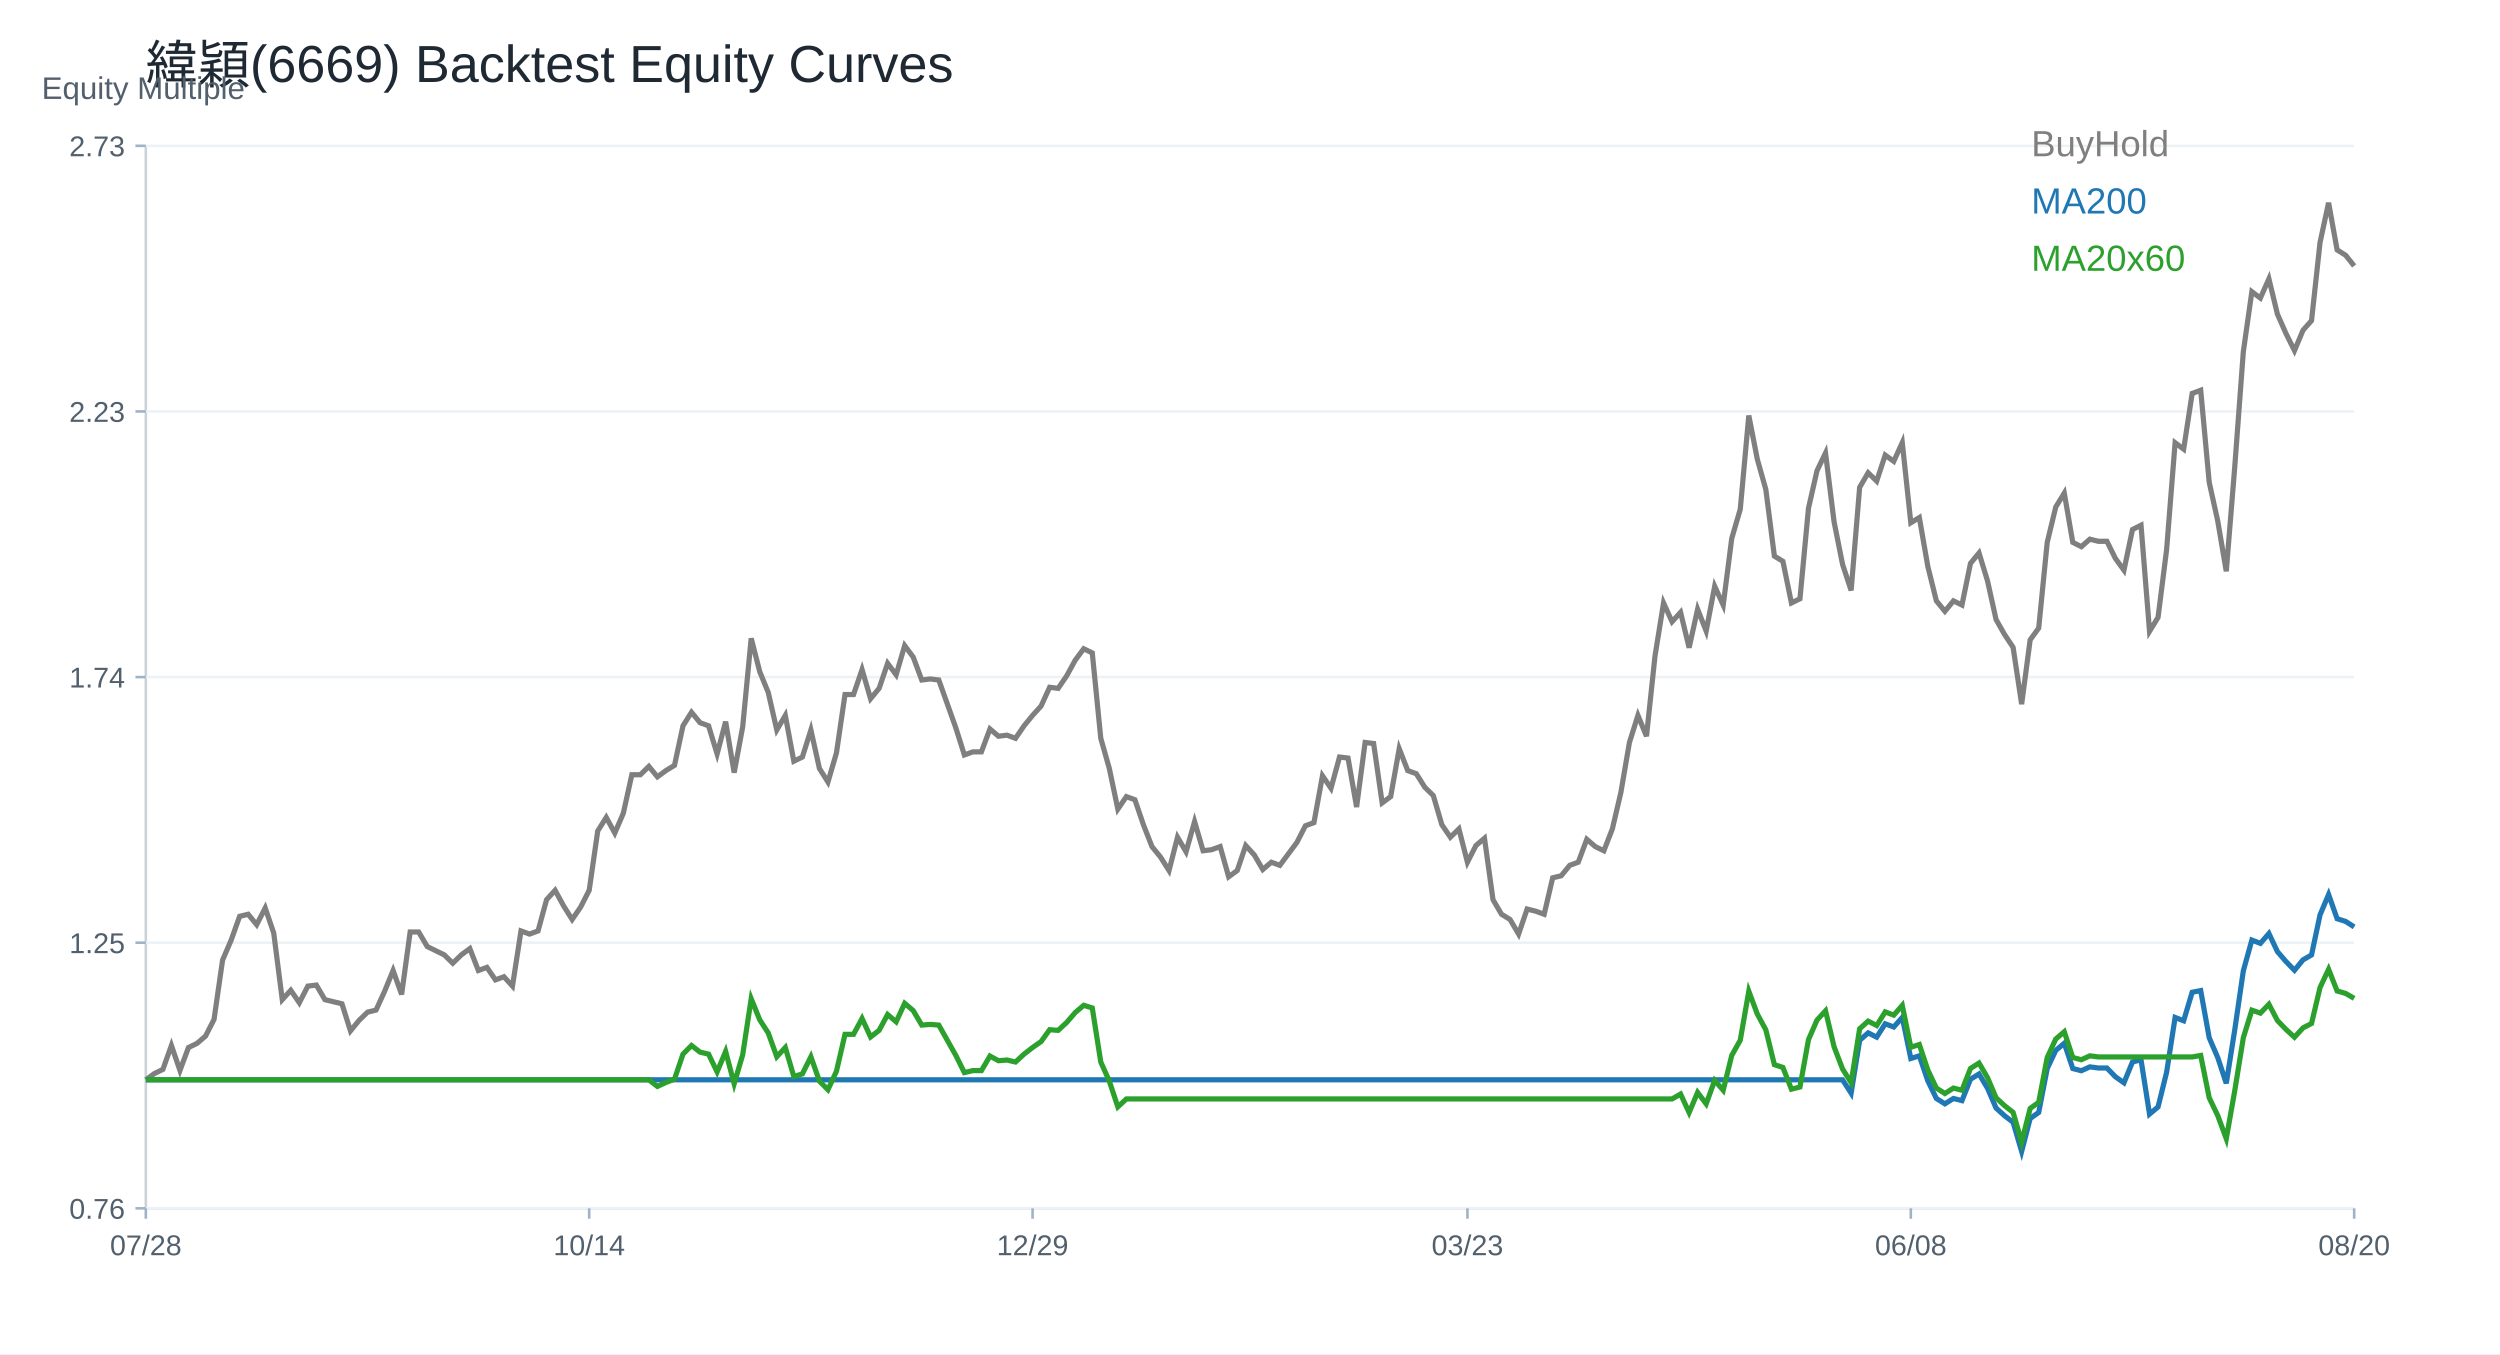
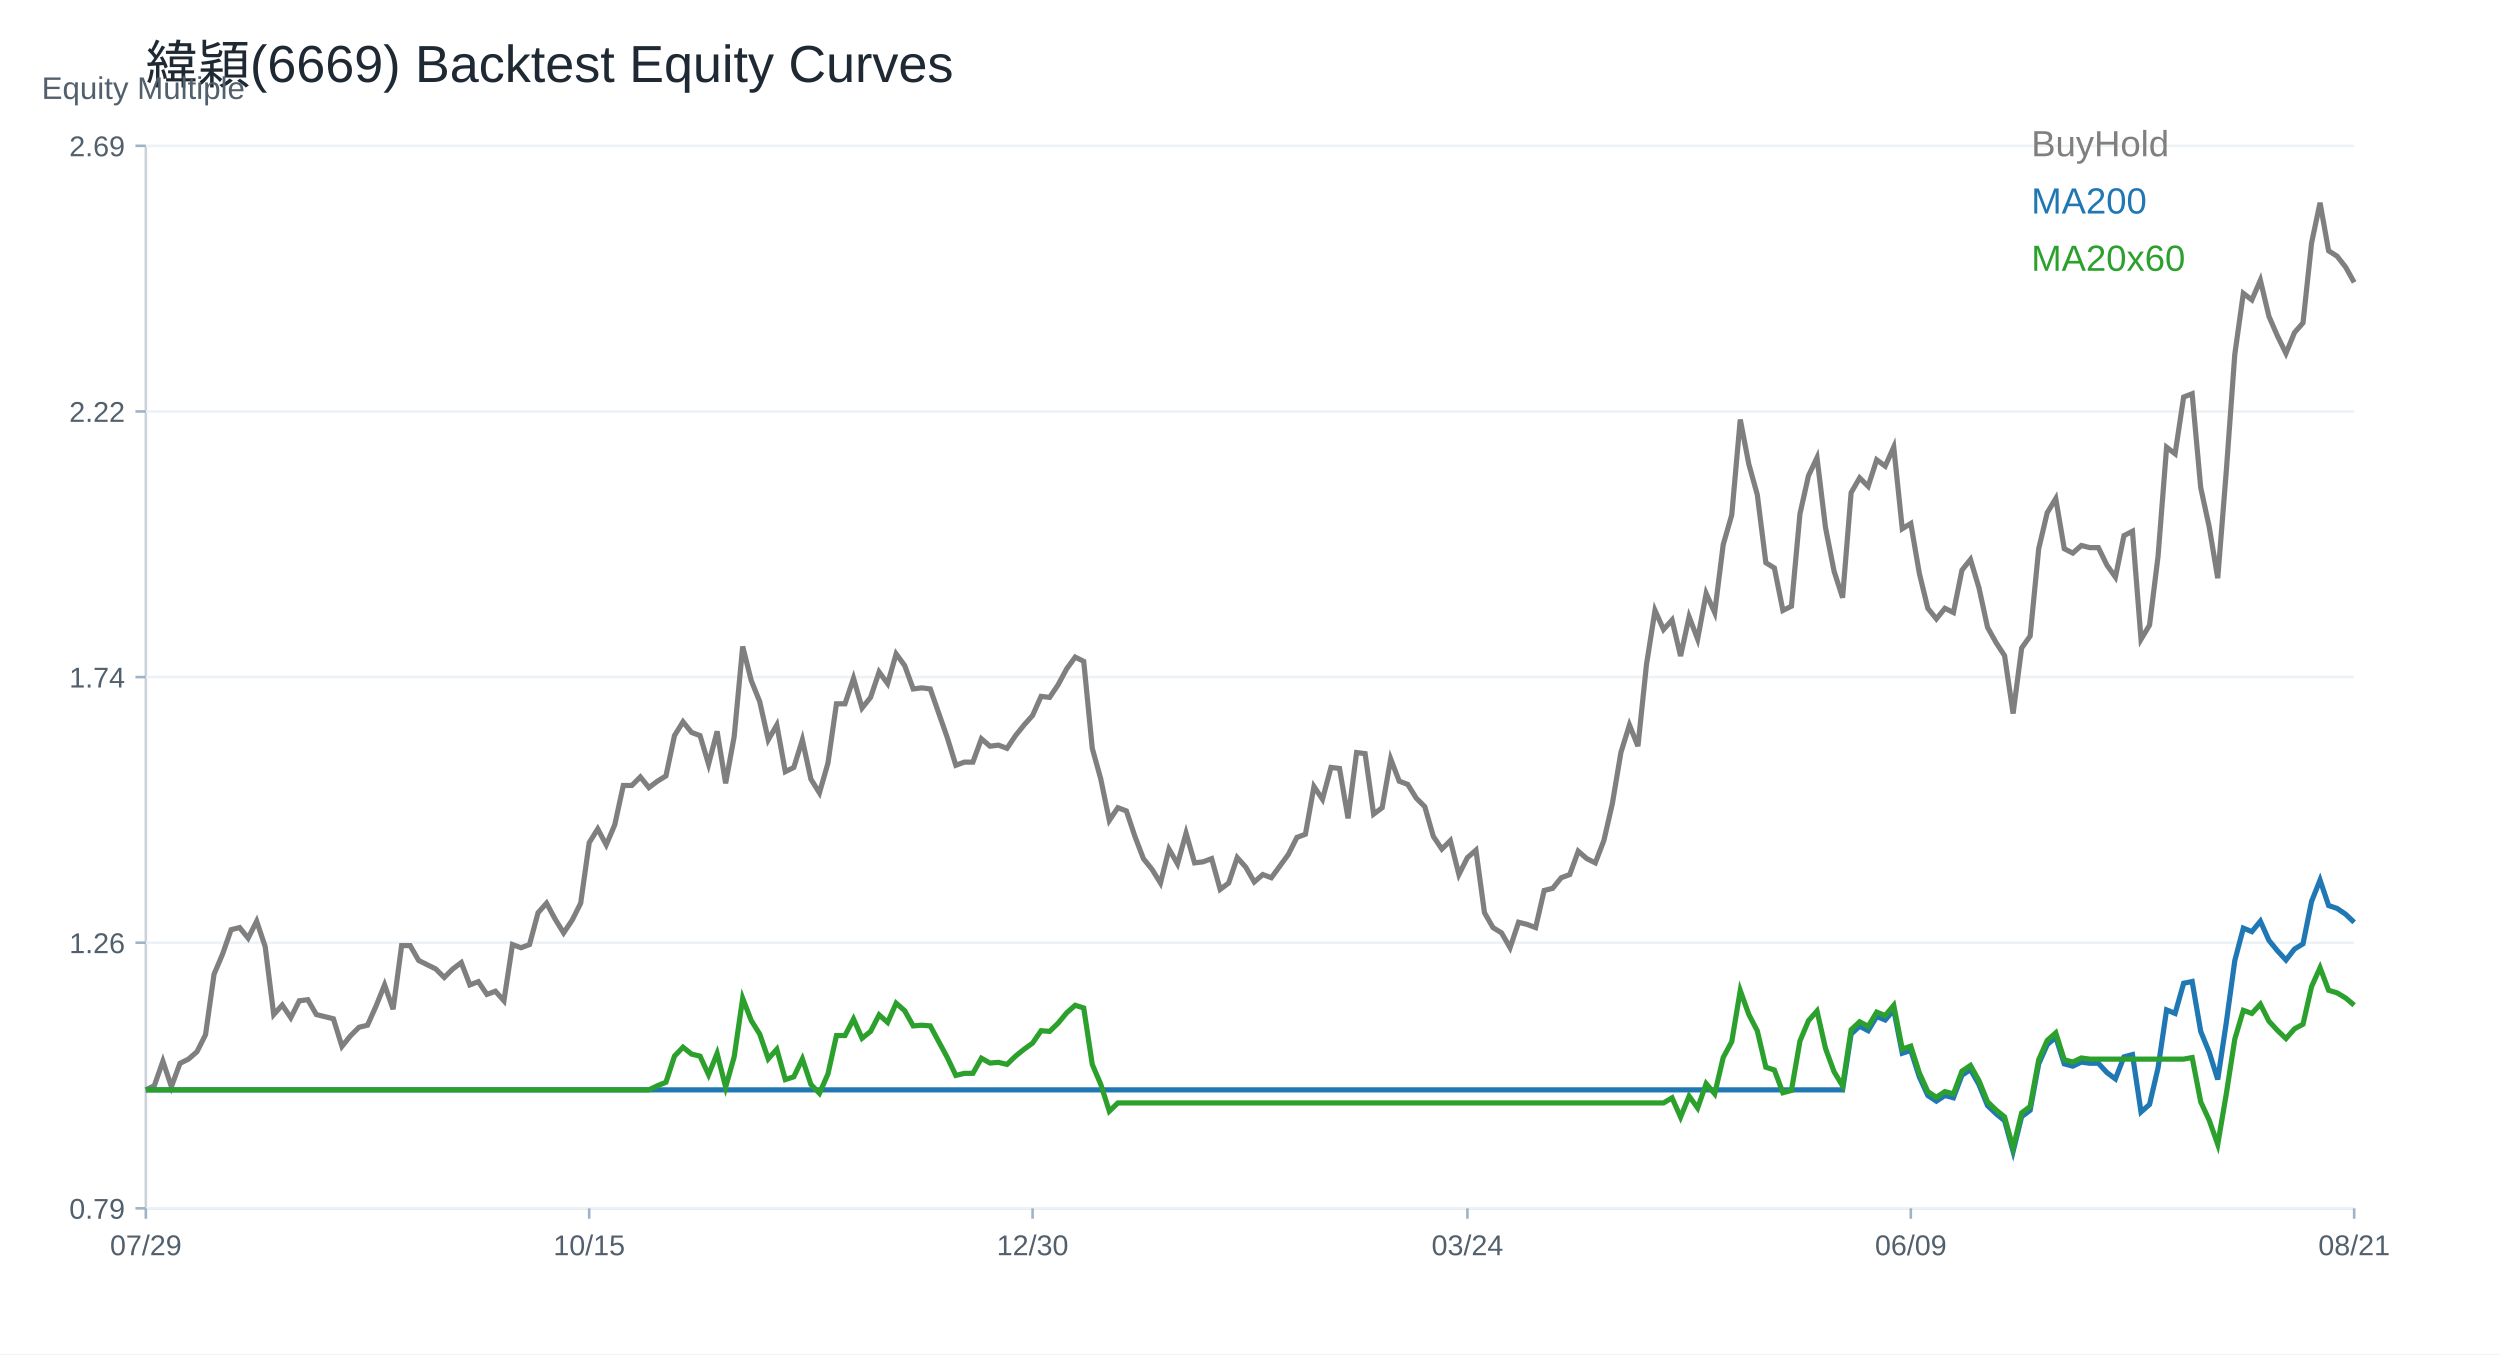
<svg xmlns="http://www.w3.org/2000/svg" width="960" height="520" viewBox="0 0 960 520">
  <rect width="100%" height="100%" fill="white" />
  <text x="56.00" y="32.00" font-size="20" font-family="Arial" fill="#1f2933" text-anchor="start">緯穎(6669) Backtest Equity Curves</text>
  <line x1="56" y1="464" x2="904" y2="464" stroke="#cbd2d9" />
  <line x1="56" y1="56" x2="56" y2="464" stroke="#cbd2d9" />
  <text x="16.00" y="38.00" font-size="12" font-family="Arial" fill="#52606d" text-anchor="start">Equity Multiple</text>
  <line x1="56" y1="464.00" x2="904" y2="464.00" stroke="#edf2f7" />
  <line x1="52" y1="464.00" x2="56" y2="464.00" stroke="#9fb3c8" />
-   <text x="48.00" y="468.00" font-size="11" font-family="Arial" fill="#52606d" text-anchor="end">0.76</text>
+   <text x="48.00" y="468.00" font-size="11" font-family="Arial" fill="#52606d" text-anchor="end">0.79</text>
  <line x1="56" y1="362.00" x2="904" y2="362.00" stroke="#edf2f7" />
  <line x1="52" y1="362.00" x2="56" y2="362.00" stroke="#9fb3c8" />
-   <text x="48.00" y="366.00" font-size="11" font-family="Arial" fill="#52606d" text-anchor="end">1.25</text>
+   <text x="48.00" y="366.00" font-size="11" font-family="Arial" fill="#52606d" text-anchor="end">1.26</text>
  <line x1="56" y1="260.00" x2="904" y2="260.00" stroke="#edf2f7" />
  <line x1="52" y1="260.00" x2="56" y2="260.00" stroke="#9fb3c8" />
  <text x="48.00" y="264.00" font-size="11" font-family="Arial" fill="#52606d" text-anchor="end">1.74</text>
  <line x1="56" y1="158.00" x2="904" y2="158.00" stroke="#edf2f7" />
  <line x1="52" y1="158.00" x2="56" y2="158.00" stroke="#9fb3c8" />
-   <text x="48.00" y="162.00" font-size="11" font-family="Arial" fill="#52606d" text-anchor="end">2.23</text>
+   <text x="48.00" y="162.00" font-size="11" font-family="Arial" fill="#52606d" text-anchor="end">2.22</text>
  <line x1="56" y1="56.00" x2="904" y2="56.00" stroke="#edf2f7" />
  <line x1="52" y1="56.00" x2="56" y2="56.00" stroke="#9fb3c8" />
-   <text x="48.00" y="60.00" font-size="11" font-family="Arial" fill="#52606d" text-anchor="end">2.73</text>
+   <text x="48.00" y="60.00" font-size="11" font-family="Arial" fill="#52606d" text-anchor="end">2.69</text>
  <line x1="56.00" y1="464" x2="56.00" y2="468" stroke="#9fb3c8" />
-   <text x="56.00" y="482.00" font-size="11" font-family="Arial" fill="#52606d" text-anchor="middle">07/28</text>
+   <text x="56.00" y="482.00" font-size="11" font-family="Arial" fill="#52606d" text-anchor="middle">07/29</text>
  <line x1="226.25" y1="464" x2="226.25" y2="468" stroke="#9fb3c8" />
-   <text x="226.25" y="482.00" font-size="11" font-family="Arial" fill="#52606d" text-anchor="middle">10/14</text>
+   <text x="226.25" y="482.00" font-size="11" font-family="Arial" fill="#52606d" text-anchor="middle">10/15</text>
  <line x1="396.51" y1="464" x2="396.51" y2="468" stroke="#9fb3c8" />
-   <text x="396.51" y="482.00" font-size="11" font-family="Arial" fill="#52606d" text-anchor="middle">12/29</text>
+   <text x="396.51" y="482.00" font-size="11" font-family="Arial" fill="#52606d" text-anchor="middle">12/30</text>
  <line x1="563.49" y1="464" x2="563.49" y2="468" stroke="#9fb3c8" />
-   <text x="563.49" y="482.00" font-size="11" font-family="Arial" fill="#52606d" text-anchor="middle">03/23</text>
+   <text x="563.49" y="482.00" font-size="11" font-family="Arial" fill="#52606d" text-anchor="middle">03/24</text>
  <line x1="733.75" y1="464" x2="733.75" y2="468" stroke="#9fb3c8" />
-   <text x="733.75" y="482.00" font-size="11" font-family="Arial" fill="#52606d" text-anchor="middle">06/08</text>
+   <text x="733.75" y="482.00" font-size="11" font-family="Arial" fill="#52606d" text-anchor="middle">06/09</text>
  <line x1="904.00" y1="464" x2="904.00" y2="468" stroke="#9fb3c8" />
-   <text x="904.00" y="482.00" font-size="11" font-family="Arial" fill="#52606d" text-anchor="middle">08/20</text>
-   <polyline fill="none" stroke="#7f7f7f" stroke-width="2" points="56.00,414.65 59.27,412.25 62.55,410.65 65.82,401.46 69.10,411.05 72.37,402.26 75.64,400.66 78.92,397.86 82.19,391.46 85.47,368.67 88.74,361.07 92.02,351.88 95.29,351.08 98.56,355.08 101.84,348.68 105.11,358.28 108.39,383.86 111.66,380.27 114.93,385.06 118.21,378.67 121.48,378.27 124.76,383.86 128.03,384.66 131.31,385.46 134.58,395.86 137.85,391.86 141.13,388.66 144.40,387.86 147.68,380.67 150.95,372.67 154.22,381.87 157.50,357.88 160.77,357.88 164.05,363.47 167.32,365.07 170.59,366.67 173.87,369.87 177.14,366.67 180.42,364.27 183.69,372.67 186.97,371.47 190.24,376.27 193.51,375.07 196.79,378.67 200.06,357.48 203.34,358.68 206.61,357.48 209.88,345.48 213.16,341.88 216.43,347.88 219.71,353.08 222.98,348.28 226.25,341.88 229.53,319.09 232.80,313.89 236.08,319.89 239.35,312.30 242.63,297.50 245.90,297.50 249.17,294.30 252.45,298.30 255.72,295.90 259.00,293.90 262.27,278.71 265.54,273.51 268.82,277.51 272.09,278.71 275.37,289.51 278.64,277.11 281.92,296.70 285.19,279.11 288.46,245.12 291.74,257.92 295.01,265.92 298.29,280.31 301.56,274.71 304.83,292.30 308.11,290.70 311.38,280.31 314.66,295.10 317.93,300.30 321.20,289.11 324.48,266.71 327.75,266.71 331.03,257.12 334.30,268.31 337.58,264.32 340.85,254.72 344.12,259.12 347.40,247.92 350.67,252.32 353.95,261.12 357.22,260.72 360.49,261.12 363.77,270.31 367.04,279.51 370.32,289.90 373.59,288.71 376.86,288.71 380.14,279.91 383.41,282.71 386.69,282.31 389.96,283.51 393.24,278.71 396.51,274.71 399.78,271.11 403.06,263.92 406.33,264.32 409.61,259.52 412.88,253.52 416.15,249.12 419.43,250.72 422.70,283.51 425.98,295.10 429.25,310.70 432.53,305.90 435.80,307.10 439.07,316.69 442.35,325.09 445.62,329.09 448.90,334.29 452.17,321.49 455.44,327.09 458.72,315.49 461.99,326.69 465.27,326.29 468.54,325.09 471.81,336.68 475.09,334.29 478.36,324.69 481.64,328.29 484.91,333.89 488.19,331.09 491.46,332.29 494.73,327.89 498.01,323.49 501.28,317.09 504.56,315.89 507.83,297.90 511.10,302.70 514.38,290.70 517.65,291.10 520.93,309.90 524.20,285.11 527.47,285.51 530.75,308.30 534.02,305.90 537.30,287.51 540.57,295.90 543.85,297.10 547.12,302.30 550.39,305.50 553.67,316.69 556.94,321.49 560.22,318.29 563.49,331.09 566.76,324.69 570.04,321.89 573.31,345.48 576.59,351.08 579.86,353.08 583.14,358.68 586.41,349.08 589.68,349.88 592.96,351.08 596.23,337.08 599.51,336.29 602.78,332.29 606.05,331.09 609.33,322.29 612.60,325.09 615.88,326.69 619.15,318.29 622.42,304.30 625.70,285.11 628.97,274.71 632.25,282.71 635.52,251.92 638.80,231.53 642.07,238.73 645.34,235.13 648.62,248.72 651.89,233.93 655.17,242.33 658.44,225.13 661.71,232.33 664.99,206.74 668.26,195.55 671.54,159.56 674.81,176.35 678.08,187.95 681.36,213.54 684.63,215.54 687.91,231.53 691.18,229.93 694.46,195.15 697.73,180.75 701.00,173.95 704.28,200.34 707.55,216.74 710.83,226.73 714.10,187.15 717.37,181.55 720.65,184.75 723.92,174.75 727.20,177.15 730.47,169.96 733.75,200.74 737.02,198.74 740.29,217.54 743.57,230.73 746.84,234.73 750.12,230.73 753.39,232.33 756.66,216.34 759.94,212.34 763.21,223.08 766.49,237.90 769.76,243.66 773.03,248.59 776.31,270.40 779.58,245.71 782.86,241.19 786.13,208.27 789.41,194.70 792.68,189.35 795.95,208.27 799.23,209.92 802.50,207.04 805.78,207.86 809.05,207.86 812.32,214.45 815.60,218.97 818.87,203.34 822.15,201.69 825.42,242.42 828.69,237.07 831.97,211.15 835.24,170.01 838.52,172.48 841.79,151.09 845.07,149.85 848.34,185.23 851.61,200.05 854.89,219.38 858.16,179.06 861.44,135.04 864.71,112.00 867.98,114.47 871.26,107.07 874.53,120.64 877.81,128.05 881.08,134.63 884.36,126.81 887.63,123.11 890.90,93.08 894.18,77.86 897.45,95.96 900.73,98.02 904.00,102.13" />
+   <text x="904.00" y="482.00" font-size="11" font-family="Arial" fill="#52606d" text-anchor="middle">08/21</text>
+   <polyline fill="none" stroke="#7f7f7f" stroke-width="2" points="56.00,418.51 59.27,416.88 62.55,407.51 65.82,417.29 69.10,408.33 72.37,406.70 75.64,403.85 78.92,397.33 82.19,374.11 85.47,366.37 88.74,357.01 92.02,356.19 95.29,360.26 98.56,353.75 101.84,363.52 105.11,389.59 108.39,385.92 111.66,390.81 114.93,384.30 118.21,383.89 121.48,389.59 124.76,390.40 128.03,391.22 131.31,401.81 134.58,397.74 137.85,394.48 141.13,393.66 144.40,386.33 147.68,378.19 150.95,387.55 154.22,363.11 157.50,363.11 160.77,368.82 164.05,370.45 167.32,372.08 170.59,375.33 173.87,372.08 177.14,369.63 180.42,378.19 183.69,376.96 186.97,381.85 190.24,380.63 193.51,384.30 196.79,362.71 200.06,363.93 203.34,362.71 206.61,350.49 209.88,346.82 213.16,352.93 216.43,358.23 219.71,353.34 222.98,346.82 226.25,323.61 229.53,318.31 232.80,324.42 236.08,316.68 239.35,301.61 242.63,301.61 245.90,298.35 249.17,302.43 252.45,299.98 255.72,297.95 259.00,282.47 262.27,277.17 265.54,281.25 268.82,282.47 272.09,293.46 275.37,280.84 278.64,300.80 281.92,282.87 285.19,248.25 288.46,261.29 291.74,269.43 295.01,284.10 298.29,278.39 301.56,296.32 304.83,294.69 308.11,284.10 311.38,299.17 314.66,304.46 317.93,293.06 321.20,270.25 324.48,270.25 327.75,260.47 331.03,271.88 334.30,267.80 337.58,258.03 340.85,262.51 344.12,251.10 347.40,255.58 350.67,264.55 353.95,264.14 357.22,264.55 360.49,273.91 363.77,283.28 367.04,293.87 370.32,292.65 373.59,292.65 376.86,283.69 380.14,286.54 383.41,286.13 386.69,287.36 389.96,282.47 393.24,278.39 396.51,274.73 399.78,267.40 403.06,267.80 406.33,262.92 409.61,256.81 412.88,252.33 416.15,253.96 419.43,287.36 422.70,299.17 425.98,315.05 429.25,310.16 432.53,311.39 435.80,321.16 439.07,329.72 442.35,333.79 445.62,339.08 448.90,326.05 452.17,331.75 455.44,319.94 458.72,331.34 461.99,330.94 465.27,329.72 468.54,341.53 471.81,339.08 475.09,329.31 478.36,332.97 481.64,338.68 484.91,335.83 488.19,337.05 491.46,332.57 494.73,328.09 498.01,321.57 501.28,320.35 504.56,302.02 507.83,306.91 511.10,294.69 514.38,295.09 517.65,314.24 520.93,288.98 524.20,289.39 527.47,312.61 530.75,310.16 534.02,291.43 537.30,299.98 540.57,301.20 543.85,306.50 547.12,309.76 550.39,321.16 553.67,326.05 556.94,322.79 560.22,335.83 563.49,329.31 566.76,326.46 570.04,350.49 573.31,356.19 576.59,358.23 579.86,363.93 583.14,354.15 586.41,354.97 589.68,356.19 592.96,341.93 596.23,341.12 599.51,337.05 602.78,335.83 606.05,326.86 609.33,329.72 612.60,331.34 615.88,322.79 619.15,308.54 622.42,288.98 625.70,278.39 628.97,286.54 632.25,255.18 635.52,234.40 638.80,241.74 642.07,238.07 645.34,251.92 648.62,236.85 651.89,245.40 655.17,227.89 658.44,235.22 661.71,209.15 664.99,197.75 668.26,161.09 671.54,178.20 674.81,190.01 678.08,216.08 681.36,218.11 684.63,234.40 687.91,232.78 691.18,197.34 694.46,182.68 697.73,175.75 701.00,202.63 704.28,219.33 707.55,229.52 710.83,189.19 714.10,183.49 717.37,186.75 720.65,176.57 723.92,179.01 727.20,171.68 730.47,203.04 733.75,201.01 737.02,220.15 740.29,233.59 743.57,237.66 746.84,233.59 750.12,235.22 753.39,218.93 756.66,214.85 759.94,225.80 763.21,240.89 766.49,246.76 769.76,251.79 773.03,274.00 776.31,248.85 779.58,244.24 782.86,210.71 786.13,196.88 789.41,191.44 792.68,210.71 795.95,212.39 799.23,209.46 802.50,210.29 805.78,210.29 809.05,217.00 812.32,221.61 815.60,205.68 818.87,204.01 822.15,245.50 825.42,240.05 828.69,213.65 831.97,171.74 835.24,174.25 838.52,152.46 841.79,151.20 845.07,187.24 848.34,202.33 851.61,222.03 854.89,180.96 858.16,136.11 861.44,112.64 864.71,115.16 867.98,107.61 871.26,121.44 874.53,128.99 877.81,135.69 881.08,127.73 884.36,123.96 887.63,93.36 890.90,77.86 894.18,96.30 897.45,98.39 900.73,102.58 904.00,108.45" />
  <text x="780.00" y="60.00" font-size="14" font-family="Arial" fill="#7f7f7f" text-anchor="start">BuyHold</text>
-   <polyline fill="none" stroke="#1f77b4" stroke-width="2" points="56.00,414.65 59.27,414.65 62.55,414.65 65.82,414.65 69.10,414.65 72.37,414.65 75.64,414.65 78.92,414.65 82.19,414.65 85.47,414.65 88.74,414.65 92.02,414.65 95.29,414.65 98.56,414.65 101.84,414.65 105.11,414.65 108.39,414.65 111.66,414.65 114.93,414.65 118.21,414.65 121.48,414.65 124.76,414.65 128.03,414.65 131.31,414.65 134.58,414.65 137.85,414.65 141.13,414.65 144.40,414.65 147.68,414.65 150.95,414.65 154.22,414.65 157.50,414.65 160.77,414.65 164.05,414.65 167.32,414.65 170.59,414.65 173.87,414.65 177.14,414.65 180.42,414.65 183.69,414.65 186.97,414.65 190.24,414.65 193.51,414.65 196.79,414.65 200.06,414.65 203.34,414.65 206.61,414.65 209.88,414.65 213.16,414.65 216.43,414.65 219.71,414.65 222.98,414.65 226.25,414.65 229.53,414.65 232.80,414.65 236.08,414.65 239.35,414.65 242.63,414.65 245.90,414.65 249.17,414.65 252.45,414.65 255.72,414.65 259.00,414.65 262.27,414.65 265.54,414.65 268.82,414.65 272.09,414.65 275.37,414.65 278.64,414.65 281.92,414.65 285.19,414.65 288.46,414.65 291.74,414.65 295.01,414.65 298.29,414.65 301.56,414.65 304.83,414.65 308.11,414.65 311.38,414.65 314.66,414.65 317.93,414.65 321.20,414.65 324.48,414.65 327.75,414.65 331.03,414.65 334.30,414.65 337.58,414.65 340.85,414.65 344.12,414.65 347.40,414.65 350.67,414.65 353.95,414.65 357.22,414.65 360.49,414.65 363.77,414.65 367.04,414.65 370.32,414.65 373.59,414.65 376.86,414.65 380.14,414.65 383.41,414.65 386.69,414.65 389.96,414.65 393.24,414.65 396.51,414.65 399.78,414.65 403.06,414.65 406.33,414.65 409.61,414.65 412.88,414.65 416.15,414.65 419.43,414.65 422.70,414.65 425.98,414.65 429.25,414.65 432.53,414.65 435.80,414.65 439.07,414.65 442.35,414.65 445.62,414.65 448.90,414.65 452.17,414.65 455.44,414.65 458.72,414.65 461.99,414.65 465.27,414.65 468.54,414.65 471.81,414.65 475.09,414.65 478.36,414.65 481.64,414.65 484.91,414.65 488.19,414.65 491.46,414.65 494.73,414.65 498.01,414.65 501.28,414.65 504.56,414.65 507.83,414.65 511.10,414.65 514.38,414.65 517.65,414.65 520.93,414.65 524.20,414.65 527.47,414.65 530.75,414.65 534.02,414.65 537.30,414.65 540.57,414.65 543.85,414.65 547.12,414.65 550.39,414.65 553.67,414.65 556.94,414.65 560.22,414.65 563.49,414.65 566.76,414.65 570.04,414.65 573.31,414.65 576.59,414.65 579.86,414.65 583.14,414.65 586.41,414.65 589.68,414.65 592.96,414.65 596.23,414.65 599.51,414.65 602.78,414.65 606.05,414.65 609.33,414.65 612.60,414.65 615.88,414.65 619.15,414.65 622.42,414.65 625.70,414.65 628.97,414.65 632.25,414.65 635.52,414.65 638.80,414.65 642.07,414.65 645.34,414.65 648.62,414.65 651.89,414.65 655.17,414.65 658.44,414.65 661.71,414.65 664.99,414.65 668.26,414.65 671.54,414.65 674.81,414.65 678.08,414.65 681.36,414.65 684.63,414.65 687.91,414.65 691.18,414.65 694.46,414.65 697.73,414.65 701.00,414.65 704.28,414.65 707.55,414.65 710.83,419.77 714.10,399.49 717.37,396.63 720.65,398.26 723.92,393.14 727.20,394.37 730.47,390.69 733.75,406.46 737.02,405.43 740.29,415.06 743.57,421.82 746.84,423.87 750.12,421.82 753.39,422.64 756.66,414.45 759.94,412.40 763.21,417.90 766.49,425.49 769.76,428.44 773.03,430.97 776.31,442.14 779.58,429.50 782.86,427.18 786.13,410.32 789.41,403.36 792.68,400.62 795.95,410.32 799.23,411.16 802.50,409.68 805.78,410.11 809.05,410.11 812.32,413.48 815.60,415.80 818.87,407.79 822.15,406.94 825.42,427.81 828.69,425.07 831.97,411.79 835.24,390.71 838.52,391.98 841.79,381.02 845.07,380.39 848.34,398.51 851.61,406.10 854.89,416.01 858.16,395.35 861.44,372.80 864.71,361.00 867.98,362.26 871.26,358.47 874.53,365.42 877.81,369.22 881.08,372.59 884.36,368.58 887.63,366.69 890.90,351.30 894.18,343.50 897.45,352.78 900.73,353.83 904.00,355.94" />
+   <polyline fill="none" stroke="#1f77b4" stroke-width="2" points="56.00,418.51 59.27,418.51 62.55,418.51 65.82,418.51 69.10,418.51 72.37,418.51 75.64,418.51 78.92,418.51 82.19,418.51 85.47,418.51 88.74,418.51 92.02,418.51 95.29,418.51 98.56,418.51 101.84,418.51 105.11,418.51 108.39,418.51 111.66,418.51 114.93,418.51 118.21,418.51 121.48,418.51 124.76,418.51 128.03,418.51 131.31,418.51 134.58,418.51 137.85,418.51 141.13,418.51 144.40,418.51 147.68,418.51 150.95,418.51 154.22,418.51 157.50,418.51 160.77,418.51 164.05,418.51 167.32,418.51 170.59,418.51 173.87,418.51 177.14,418.51 180.42,418.51 183.69,418.51 186.97,418.51 190.24,418.51 193.51,418.51 196.79,418.51 200.06,418.51 203.34,418.51 206.61,418.51 209.88,418.51 213.16,418.51 216.43,418.51 219.71,418.51 222.98,418.51 226.25,418.51 229.53,418.51 232.80,418.51 236.08,418.51 239.35,418.51 242.63,418.51 245.90,418.51 249.17,418.51 252.45,418.51 255.72,418.51 259.00,418.51 262.27,418.51 265.54,418.51 268.82,418.51 272.09,418.51 275.37,418.51 278.64,418.51 281.92,418.51 285.19,418.51 288.46,418.51 291.74,418.51 295.01,418.51 298.29,418.51 301.56,418.51 304.83,418.51 308.11,418.51 311.38,418.51 314.66,418.51 317.93,418.51 321.20,418.51 324.48,418.51 327.75,418.51 331.03,418.51 334.30,418.51 337.58,418.51 340.85,418.51 344.12,418.51 347.40,418.51 350.67,418.51 353.95,418.51 357.22,418.51 360.49,418.51 363.77,418.51 367.04,418.51 370.32,418.51 373.59,418.51 376.86,418.51 380.14,418.51 383.41,418.51 386.69,418.51 389.96,418.51 393.24,418.51 396.51,418.51 399.78,418.51 403.06,418.51 406.33,418.51 409.61,418.51 412.88,418.51 416.15,418.51 419.43,418.51 422.70,418.51 425.98,418.51 429.25,418.51 432.53,418.51 435.80,418.51 439.07,418.51 442.35,418.51 445.62,418.51 448.90,418.51 452.17,418.51 455.44,418.51 458.72,418.51 461.99,418.51 465.27,418.51 468.54,418.51 471.81,418.51 475.09,418.51 478.36,418.51 481.64,418.51 484.91,418.51 488.19,418.51 491.46,418.51 494.73,418.51 498.01,418.51 501.28,418.51 504.56,418.51 507.83,418.51 511.10,418.51 514.38,418.51 517.65,418.51 520.93,418.51 524.20,418.51 527.47,418.51 530.75,418.51 534.02,418.51 537.30,418.51 540.57,418.51 543.85,418.51 547.12,418.51 550.39,418.51 553.67,418.51 556.94,418.51 560.22,418.51 563.49,418.51 566.76,418.51 570.04,418.51 573.31,418.51 576.59,418.51 579.86,418.51 583.14,418.51 586.41,418.51 589.68,418.51 592.96,418.51 596.23,418.51 599.51,418.51 602.78,418.51 606.05,418.51 609.33,418.51 612.60,418.51 615.88,418.51 619.15,418.51 622.42,418.51 625.70,418.51 628.97,418.51 632.25,418.51 635.52,418.51 638.80,418.51 642.07,418.51 645.34,418.51 648.62,418.51 651.89,418.51 655.17,418.51 658.44,418.51 661.71,418.51 664.99,418.51 668.26,418.51 671.54,418.51 674.81,418.51 678.08,418.51 681.36,418.51 684.63,418.51 687.91,418.51 691.18,418.51 694.46,418.51 697.73,418.51 701.00,418.51 704.28,418.51 707.55,418.51 710.83,397.08 714.10,394.05 717.37,395.79 720.65,390.38 723.92,391.67 727.20,387.78 730.47,404.44 733.75,403.36 737.02,413.53 740.29,420.67 743.57,422.84 746.84,420.67 750.12,421.54 753.39,412.88 756.66,410.72 759.94,416.54 763.21,424.55 766.49,427.67 769.76,430.34 773.03,442.14 776.31,428.78 779.58,426.33 782.86,408.52 786.13,401.17 789.41,398.28 792.68,408.52 795.95,409.41 799.23,407.85 802.50,408.30 805.78,408.30 809.05,411.86 812.32,414.31 815.60,405.85 818.87,404.96 822.15,427.00 825.42,424.11 828.69,410.08 831.97,387.81 835.24,389.15 838.52,377.57 841.79,376.90 845.07,396.05 848.34,404.07 851.61,414.53 854.89,392.71 858.16,368.88 861.44,356.41 864.71,357.75 867.98,353.74 871.26,361.09 874.53,365.10 877.81,368.66 881.08,364.43 884.36,362.42 887.63,346.17 890.90,337.93 894.18,347.73 897.45,348.84 900.73,351.07 904.00,354.19" />
  <text x="780.00" y="82.00" font-size="14" font-family="Arial" fill="#1f77b4" text-anchor="start">MA200</text>
-   <polyline fill="none" stroke="#2ca02c" stroke-width="2" points="56.00,414.65 59.27,414.65 62.55,414.65 65.82,414.65 69.10,414.65 72.37,414.65 75.64,414.65 78.92,414.65 82.19,414.65 85.47,414.65 88.74,414.65 92.02,414.65 95.29,414.65 98.56,414.65 101.84,414.65 105.11,414.65 108.39,414.65 111.66,414.65 114.93,414.65 118.21,414.65 121.48,414.65 124.76,414.65 128.03,414.65 131.31,414.65 134.58,414.65 137.85,414.65 141.13,414.65 144.40,414.65 147.68,414.65 150.95,414.65 154.22,414.65 157.50,414.65 160.77,414.65 164.05,414.65 167.32,414.65 170.59,414.65 173.87,414.65 177.14,414.65 180.42,414.65 183.69,414.65 186.97,414.65 190.24,414.65 193.51,414.65 196.79,414.65 200.06,414.65 203.34,414.65 206.61,414.65 209.88,414.65 213.16,414.65 216.43,414.65 219.71,414.65 222.98,414.65 226.25,414.65 229.53,414.65 232.80,414.65 236.08,414.65 239.35,414.65 242.63,414.65 245.90,414.65 249.17,414.65 252.45,417.18 255.72,415.66 259.00,414.40 262.27,404.78 265.54,401.48 268.82,404.02 272.09,404.78 275.37,411.61 278.64,403.76 281.92,416.17 285.19,405.03 288.46,383.50 291.74,391.61 295.01,396.67 298.29,405.79 301.56,402.24 304.83,413.39 308.11,412.37 311.38,405.79 314.66,415.16 317.93,418.45 321.20,411.36 324.48,397.18 327.75,397.18 331.03,391.10 334.30,398.19 337.58,395.66 340.85,389.58 344.12,392.37 347.40,385.28 350.67,388.06 353.95,393.63 357.22,393.38 360.49,393.63 363.77,399.46 367.04,405.28 370.32,411.87 373.59,411.11 376.86,411.11 380.14,405.53 383.41,407.31 386.69,407.05 389.96,407.81 393.24,404.78 396.51,402.24 399.78,399.96 403.06,395.41 406.33,395.66 409.61,392.62 412.88,388.82 416.15,386.04 419.43,387.05 422.70,407.81 425.98,415.16 429.25,425.03 432.53,422.00 435.80,422.00 439.07,422.00 442.35,422.00 445.62,422.00 448.90,422.00 452.17,422.00 455.44,422.00 458.72,422.00 461.99,422.00 465.27,422.00 468.54,422.00 471.81,422.00 475.09,422.00 478.36,422.00 481.64,422.00 484.91,422.00 488.19,422.00 491.46,422.00 494.73,422.00 498.01,422.00 501.28,422.00 504.56,422.00 507.83,422.00 511.10,422.00 514.38,422.00 517.65,422.00 520.93,422.00 524.20,422.00 527.47,422.00 530.75,422.00 534.02,422.00 537.30,422.00 540.57,422.00 543.85,422.00 547.12,422.00 550.39,422.00 553.67,422.00 556.94,422.00 560.22,422.00 563.49,422.00 566.76,422.00 570.04,422.00 573.31,422.00 576.59,422.00 579.86,422.00 583.14,422.00 586.41,422.00 589.68,422.00 592.96,422.00 596.23,422.00 599.51,422.00 602.78,422.00 606.05,422.00 609.33,422.00 612.60,422.00 615.88,422.00 619.15,422.00 622.42,422.00 625.70,422.00 628.97,422.00 632.25,422.00 635.52,422.00 638.80,422.00 642.07,422.00 645.34,420.12 648.62,427.22 651.89,419.49 655.17,423.88 658.44,414.89 661.71,418.65 664.99,405.28 668.26,399.43 671.54,380.63 674.81,389.40 678.08,395.46 681.36,408.83 684.63,409.88 687.91,418.24 691.18,417.40 694.46,399.22 697.73,391.70 701.00,388.15 704.28,401.94 707.55,410.50 710.83,415.73 714.10,395.04 717.37,392.12 720.65,393.79 723.92,388.57 727.20,389.82 730.47,386.06 733.75,402.15 737.02,401.10 740.29,410.92 743.57,417.82 746.84,419.91 750.12,417.82 753.39,418.65 756.66,410.30 759.94,408.21 763.21,413.82 766.49,421.56 769.76,424.57 773.03,427.15 776.31,438.54 779.58,425.65 782.86,423.28 786.13,406.08 789.41,398.99 792.68,396.19 795.95,406.08 799.23,406.94 802.50,405.44 805.78,405.87 809.05,405.87 812.32,405.87 815.60,405.87 818.87,405.87 822.15,405.87 825.42,405.87 828.69,405.87 831.97,405.87 835.24,405.87 838.52,405.87 841.79,405.87 845.07,405.30 848.34,421.56 851.61,428.37 854.89,437.26 858.16,418.73 861.44,398.49 864.71,387.90 867.98,389.04 871.26,385.64 874.53,391.88 877.81,395.28 881.08,398.30 884.36,394.71 887.63,393.01 890.90,379.21 894.18,372.21 897.45,380.53 900.73,381.48 904.00,383.37" />
+   <polyline fill="none" stroke="#2ca02c" stroke-width="2" points="56.00,418.51 59.27,418.51 62.55,418.51 65.82,418.51 69.10,418.51 72.37,418.51 75.64,418.51 78.92,418.51 82.19,418.51 85.47,418.51 88.74,418.51 92.02,418.51 95.29,418.51 98.56,418.51 101.84,418.51 105.11,418.51 108.39,418.51 111.66,418.51 114.93,418.51 118.21,418.51 121.48,418.51 124.76,418.51 128.03,418.51 131.31,418.51 134.58,418.51 137.85,418.51 141.13,418.51 144.40,418.51 147.68,418.51 150.95,418.51 154.22,418.51 157.50,418.51 160.77,418.51 164.05,418.51 167.32,418.51 170.59,418.51 173.87,418.51 177.14,418.51 180.42,418.51 183.69,418.51 186.97,418.51 190.24,418.51 193.51,418.51 196.79,418.51 200.06,418.51 203.34,418.51 206.61,418.51 209.88,418.51 213.16,418.51 216.43,418.51 219.71,418.51 222.98,418.51 226.25,418.51 229.53,418.51 232.80,418.51 236.08,418.51 239.35,418.51 242.63,418.51 245.90,418.51 249.17,418.51 252.45,416.92 255.72,415.60 259.00,405.56 262.27,402.13 265.54,404.77 268.82,405.56 272.09,412.70 275.37,404.51 278.64,417.45 281.92,405.83 285.19,383.37 288.46,391.83 291.74,397.11 295.01,406.62 298.29,402.92 301.56,414.55 304.83,413.49 308.11,406.62 311.38,416.40 314.66,419.83 317.93,412.43 321.20,397.64 324.48,397.64 327.75,391.30 331.03,398.70 334.30,396.05 337.58,389.71 340.85,392.62 344.12,385.22 347.40,388.13 350.67,393.94 353.95,393.68 357.22,393.94 360.49,400.02 363.77,406.09 367.04,412.96 370.32,412.17 373.59,412.17 376.86,406.36 380.14,408.21 383.41,407.94 386.69,408.73 389.96,405.56 393.24,402.92 396.51,400.55 399.78,395.79 403.06,396.05 406.33,392.88 409.61,388.92 412.88,386.02 416.15,387.07 419.43,408.73 422.70,416.40 425.98,426.70 429.25,423.53 432.53,423.53 435.80,423.53 439.07,423.53 442.35,423.53 445.62,423.53 448.90,423.53 452.17,423.53 455.44,423.53 458.72,423.53 461.99,423.53 465.27,423.53 468.54,423.53 471.81,423.53 475.09,423.53 478.36,423.53 481.64,423.53 484.91,423.53 488.19,423.53 491.46,423.53 494.73,423.53 498.01,423.53 501.28,423.53 504.56,423.53 507.83,423.53 511.10,423.53 514.38,423.53 517.65,423.53 520.93,423.53 524.20,423.53 527.47,423.53 530.75,423.53 534.02,423.53 537.30,423.53 540.57,423.53 543.85,423.53 547.12,423.53 550.39,423.53 553.67,423.53 556.94,423.53 560.22,423.53 563.49,423.53 566.76,423.53 570.04,423.53 573.31,423.53 576.59,423.53 579.86,423.53 583.14,423.53 586.41,423.53 589.68,423.53 592.96,423.53 596.23,423.53 599.51,423.53 602.78,423.53 606.05,423.53 609.33,423.53 612.60,423.53 615.88,423.53 619.15,423.53 622.42,423.53 625.70,423.53 628.97,423.53 632.25,423.53 635.52,423.53 638.80,423.53 642.07,421.57 645.34,428.98 648.62,420.91 651.89,425.49 655.17,416.12 658.44,420.04 661.71,406.09 664.99,399.99 668.26,380.38 671.54,389.53 674.81,395.85 678.08,409.80 681.36,410.89 684.63,419.61 687.91,418.73 691.18,399.77 694.46,391.93 697.73,388.22 701.00,402.61 704.28,411.54 707.55,416.99 710.83,395.41 714.10,392.36 717.37,394.11 720.65,388.66 723.92,389.97 727.20,386.04 730.47,402.82 733.75,401.73 737.02,411.98 740.29,419.17 743.57,421.35 746.84,419.17 750.12,420.04 753.39,411.32 756.66,409.14 759.94,415.00 763.21,423.08 766.49,426.21 769.76,428.91 773.03,440.79 776.31,427.34 779.58,424.87 782.86,406.93 786.13,399.53 789.41,396.61 792.68,406.93 795.95,407.83 799.23,406.26 802.50,406.70 805.78,406.70 809.05,406.70 812.32,406.70 815.60,406.70 818.87,406.70 822.15,406.70 825.42,406.70 828.69,406.70 831.97,406.70 835.24,406.70 838.52,406.70 841.79,406.11 845.07,423.08 848.34,430.18 851.61,439.45 854.89,420.12 858.16,399.01 861.44,387.97 864.71,389.15 867.98,385.60 871.26,392.11 874.53,395.66 877.81,398.81 881.08,395.07 884.36,393.29 887.63,378.89 890.90,371.59 894.18,380.27 897.45,381.26 900.73,383.23 904.00,385.99" />
  <text x="780.00" y="104.00" font-size="14" font-family="Arial" fill="#2ca02c" text-anchor="start">MA20x60</text>
</svg>
